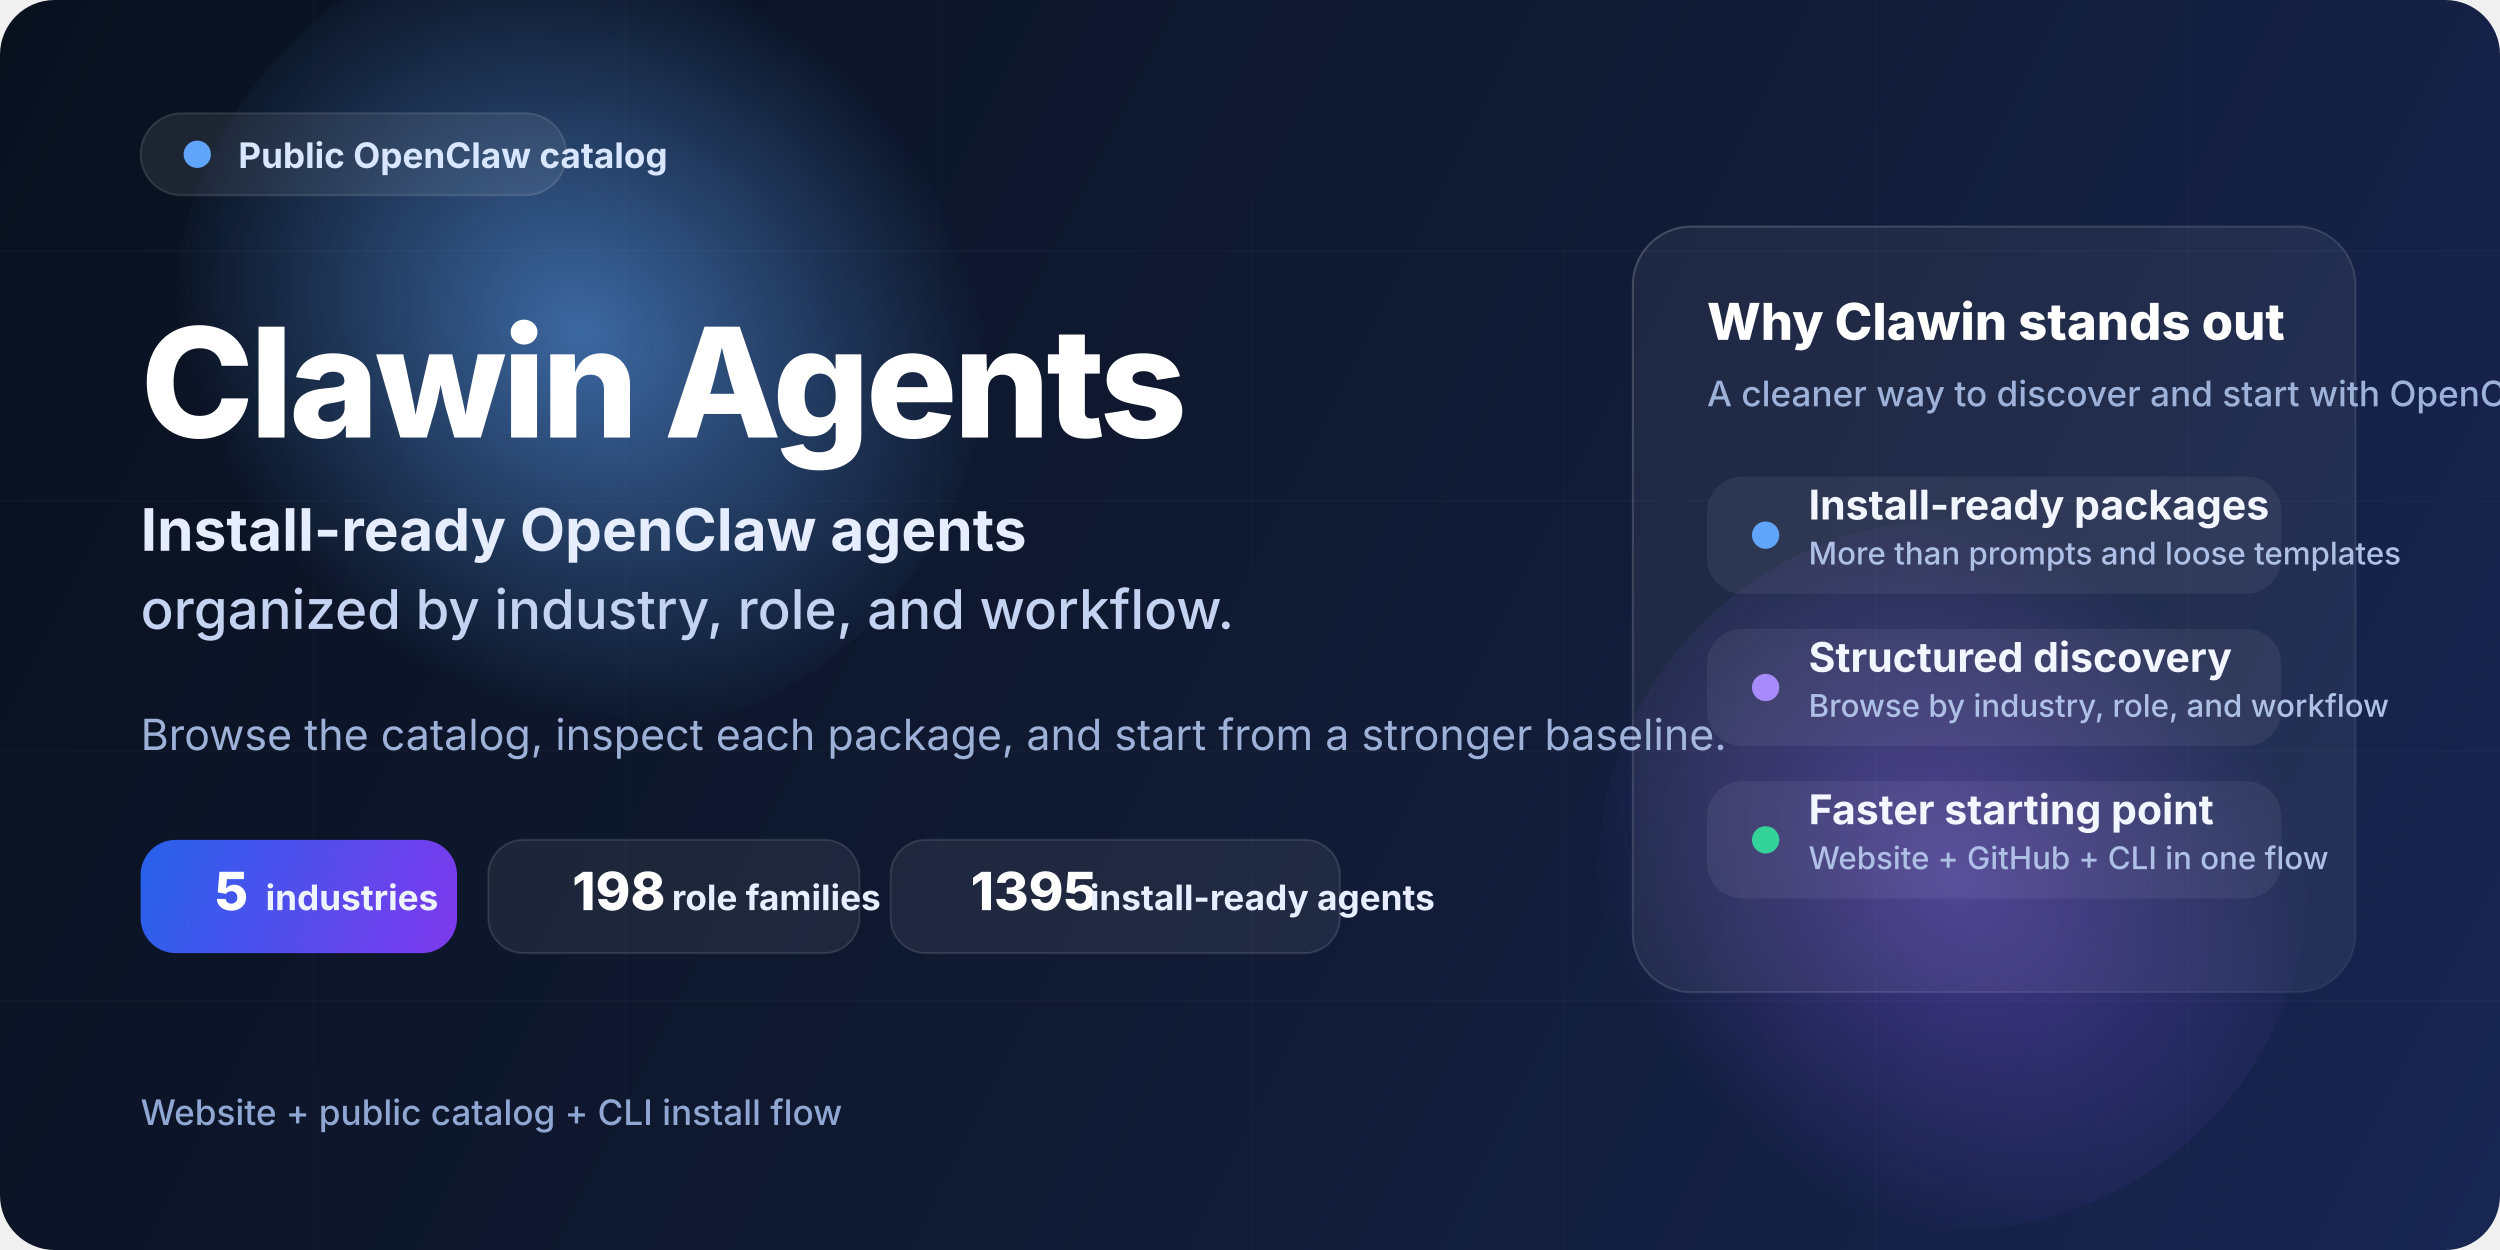
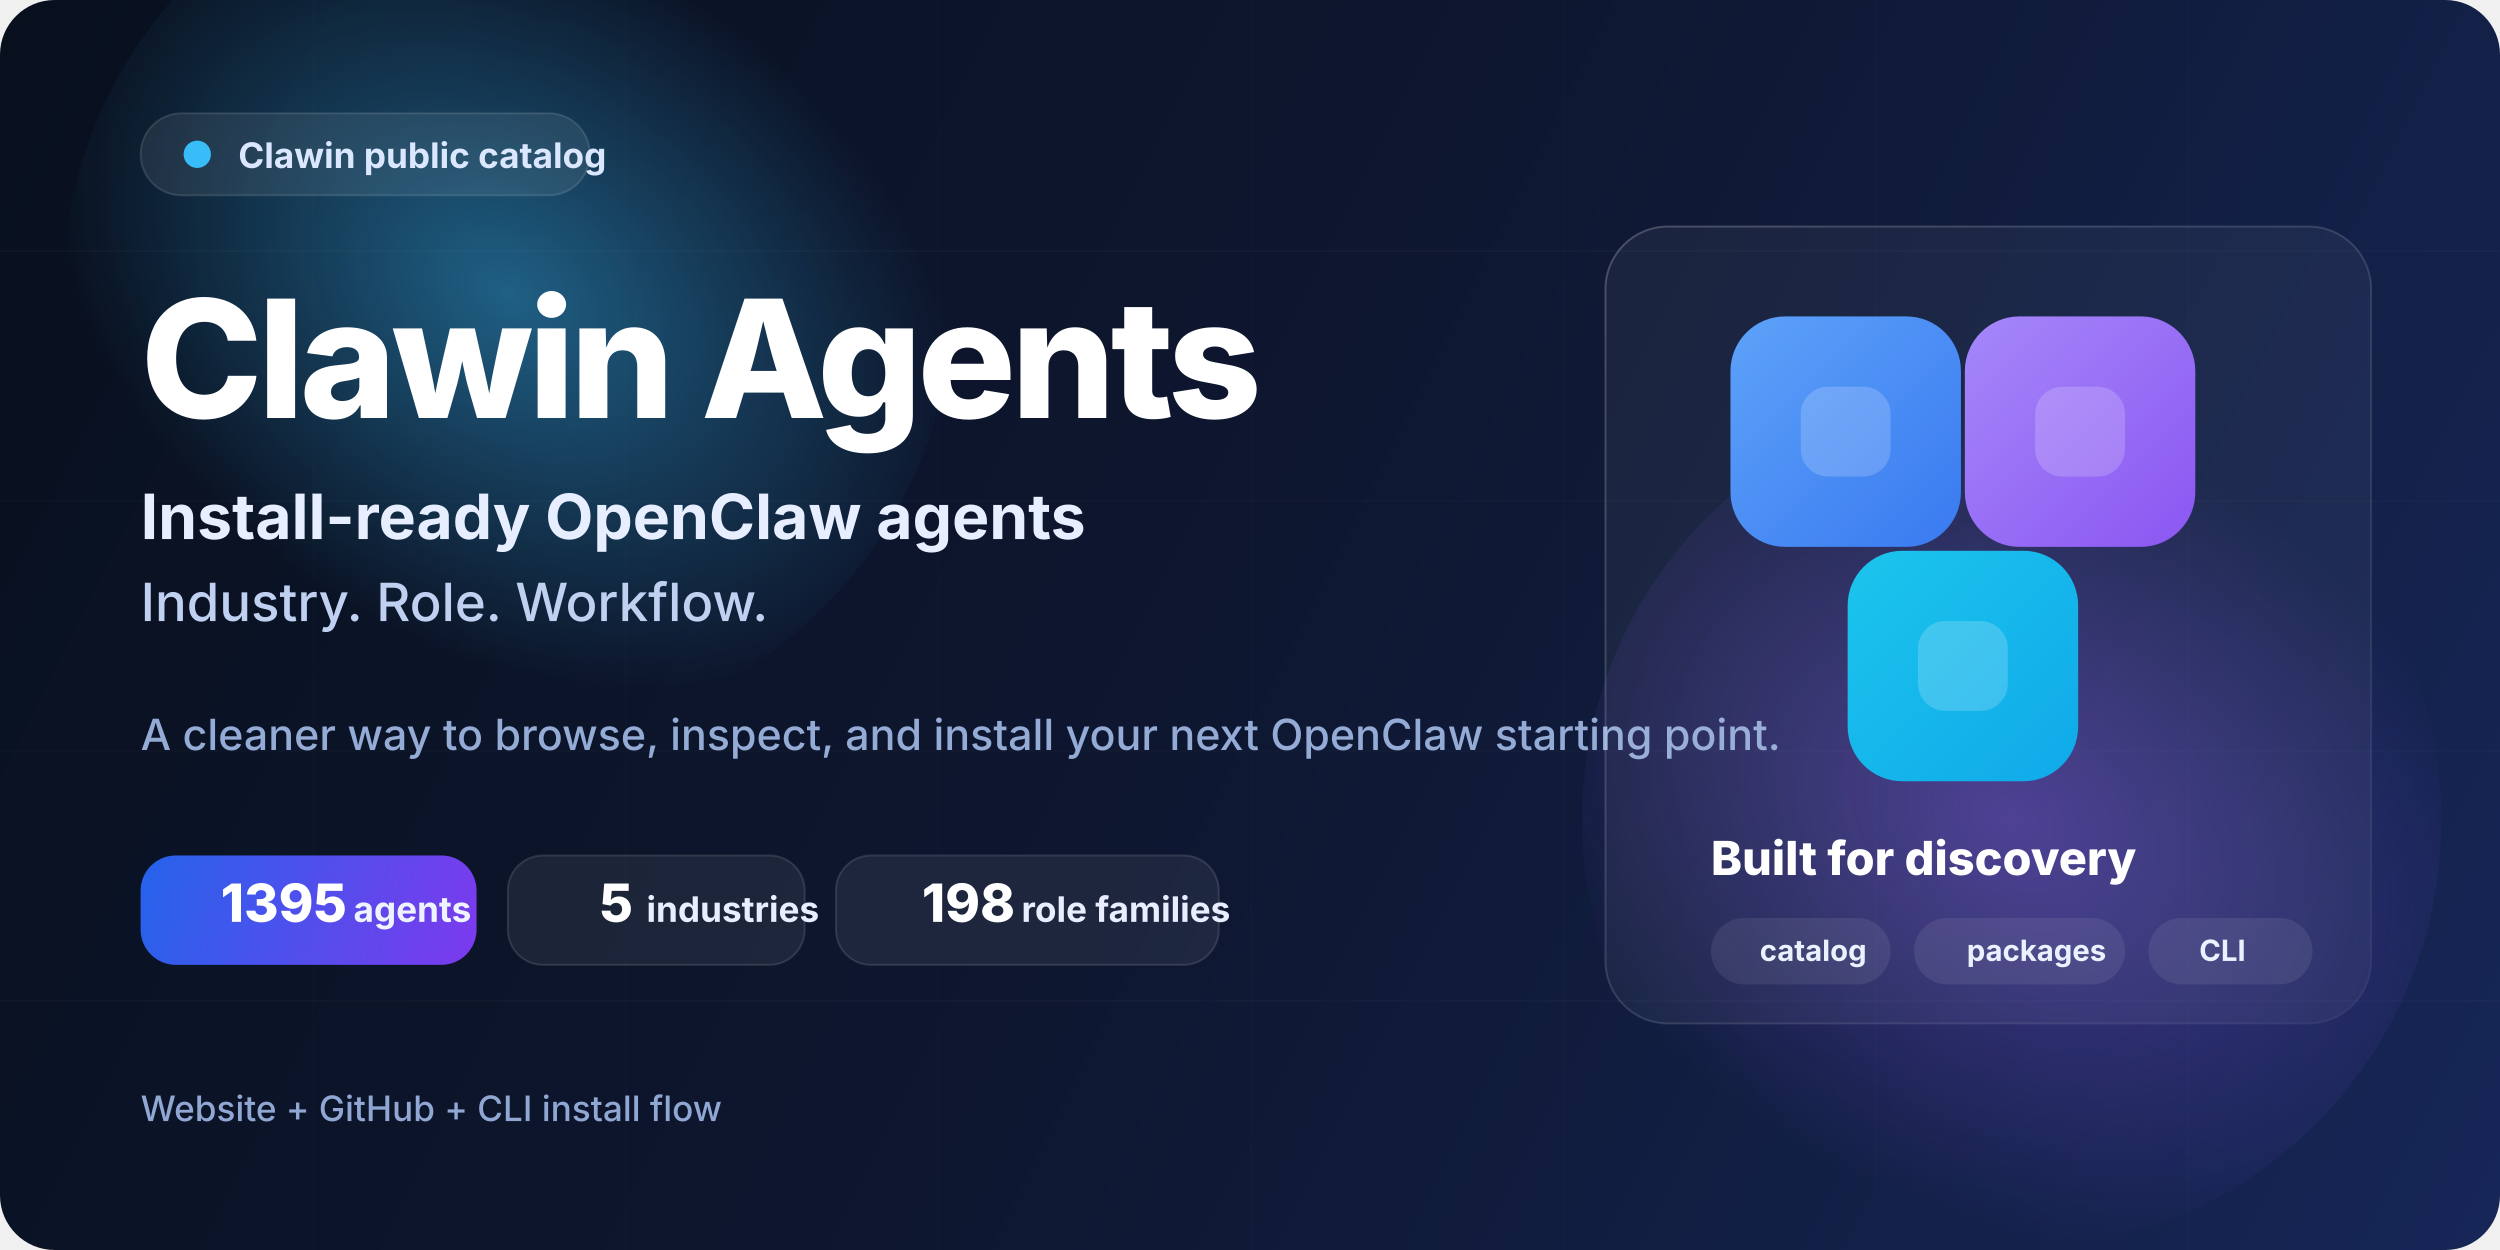
<svg xmlns="http://www.w3.org/2000/svg" width="1280" height="640" viewBox="0 0 1280 640" fill="none" role="img" aria-labelledby="title desc">
  <defs>
    <linearGradient id="bg" x1="0" y1="0" x2="1280" y2="640" gradientUnits="userSpaceOnUse">
-       <stop stop-color="#09111F" />
-       <stop offset="0.52" stop-color="#101A33" />
-       <stop offset="1" stop-color="#182653" />
+       <stop stop-color="#08101E" />
+       <stop offset="0.5" stop-color="#0E1730" />
+       <stop offset="1" stop-color="#162657" />
    </linearGradient>
-     <radialGradient id="glowA" cx="0" cy="0" r="1" gradientUnits="userSpaceOnUse" gradientTransform="translate(298 170) rotate(38.8) scale(224 188)">
-       <stop stop-color="#60A5FA" stop-opacity="0.58" />
-       <stop offset="1" stop-color="#60A5FA" stop-opacity="0" />
+     <radialGradient id="glowBlue" cx="0" cy="0" r="1" gradientUnits="userSpaceOnUse" gradientTransform="translate(260 150) rotate(34) scale(250 180)">
+       <stop stop-color="#38BDF8" stop-opacity="0.45" />
+       <stop offset="1" stop-color="#38BDF8" stop-opacity="0" />
    </radialGradient>
-     <radialGradient id="glowB" cx="0" cy="0" r="1" gradientUnits="userSpaceOnUse" gradientTransform="translate(1000 448) rotate(48.2) scale(218 170)">
+     <radialGradient id="glowPurple" cx="0" cy="0" r="1" gradientUnits="userSpaceOnUse" gradientTransform="translate(1030 420) rotate(28) scale(270 200)">
      <stop stop-color="#8B5CF6" stop-opacity="0.42" />
      <stop offset="1" stop-color="#8B5CF6" stop-opacity="0" />
    </radialGradient>
-     <linearGradient id="primaryPill" x1="70" y1="430" x2="230" y2="488" gradientUnits="userSpaceOnUse">
+     <linearGradient id="brandA" x1="878" y1="154" x2="1068" y2="344" gradientUnits="userSpaceOnUse">
+       <stop stop-color="#60A5FA" />
+       <stop offset="1" stop-color="#2563EB" />
+     </linearGradient>
+     <linearGradient id="brandB" x1="938" y1="214" x2="1130" y2="406" gradientUnits="userSpaceOnUse">
+       <stop stop-color="#A78BFA" />
+       <stop offset="1" stop-color="#7C3AED" />
+     </linearGradient>
+     <linearGradient id="brandC" x1="838" y1="274" x2="1030" y2="466" gradientUnits="userSpaceOnUse">
+       <stop stop-color="#22D3EE" />
+       <stop offset="1" stop-color="#0EA5E9" />
+     </linearGradient>
+     <linearGradient id="cta" x1="72" y1="438" x2="244" y2="494" gradientUnits="userSpaceOnUse">
      <stop stop-color="#2563EB" />
      <stop offset="1" stop-color="#7C3AED" />
    </linearGradient>
-     <linearGradient id="cardStroke" x1="820" y1="122" x2="1188" y2="506" gradientUnits="userSpaceOnUse">
-       <stop stop-color="white" stop-opacity="0.2" />
-       <stop offset="1" stop-color="white" stop-opacity="0.06" />
+     <linearGradient id="stroke" x1="810" y1="118" x2="1212" y2="520" gradientUnits="userSpaceOnUse">
+       <stop stop-color="white" stop-opacity="0.22" />
+       <stop offset="1" stop-color="white" stop-opacity="0.05" />
    </linearGradient>
  </defs>
  <rect width="1280" height="640" rx="28" fill="url(#bg)" />
-   <g opacity="0.18">
+   <g opacity="0.16">
    <path d="M0 128.5H1280" stroke="white" stroke-opacity="0.12" />
-     <path d="M0 256.5H1280" stroke="white" stroke-opacity="0.08" />
-     <path d="M0 384.5H1280" stroke="white" stroke-opacity="0.08" />
+     <path d="M0 256.5H1280" stroke="white" stroke-opacity="0.07" />
+     <path d="M0 384.5H1280" stroke="white" stroke-opacity="0.07" />
    <path d="M0 512.5H1280" stroke="white" stroke-opacity="0.12" />
-     <path d="M160.5 0V640" stroke="white" stroke-opacity="0.06" />
-     <path d="M320.5 0V640" stroke="white" stroke-opacity="0.06" />
-     <path d="M480.5 0V640" stroke="white" stroke-opacity="0.06" />
-     <path d="M640.5 0V640" stroke="white" stroke-opacity="0.06" />
-     <path d="M800.5 0V640" stroke="white" stroke-opacity="0.06" />
-     <path d="M960.5 0V640" stroke="white" stroke-opacity="0.06" />
-     <path d="M1120.5 0V640" stroke="white" stroke-opacity="0.06" />
+     <path d="M160.5 0V640" stroke="white" stroke-opacity="0.05" />
+     <path d="M320.5 0V640" stroke="white" stroke-opacity="0.05" />
+     <path d="M480.5 0V640" stroke="white" stroke-opacity="0.05" />
+     <path d="M640.5 0V640" stroke="white" stroke-opacity="0.05" />
+     <path d="M800.5 0V640" stroke="white" stroke-opacity="0.05" />
+     <path d="M960.5 0V640" stroke="white" stroke-opacity="0.05" />
+     <path d="M1120.5 0V640" stroke="white" stroke-opacity="0.05" />
  </g>
-   <circle cx="298" cy="170" r="210" fill="url(#glowA)" />
-   <circle cx="1000" cy="448" r="182" fill="url(#glowB)" />
+   <circle cx="260" cy="150" r="228" fill="url(#glowBlue)" />
+   <circle cx="1030" cy="420" r="220" fill="url(#glowPurple)" />
+   <rect x="72" y="58" width="230" height="42" rx="21" fill="white" fill-opacity="0.08" stroke="white" stroke-opacity="0.12" />
+   <circle cx="101" cy="79" r="7" fill="#38BDF8" />
+   <text x="122" y="86" fill="#DBE7FF" font-family="Segoe UI, Inter, Arial, sans-serif" font-size="18" font-weight="700">Clawin public catalog</text>
+   <text x="72" y="214" fill="white" font-family="Segoe UI, Inter, Arial, sans-serif" font-size="84" font-weight="800" letter-spacing="-2.4">Clawin Agents</text>
+   <text x="72" y="276" fill="#E7EEFF" font-family="Segoe UI, Inter, Arial, sans-serif" font-size="32" font-weight="700">Install-ready OpenClaw agents</text>
+   <text x="72" y="318" fill="#BFD0F0" font-family="Segoe UI, Inter, Arial, sans-serif" font-size="27" font-weight="500">Industry. Role. Workflow.</text>
+   <text x="72" y="384" fill="#94ABD6" font-family="Segoe UI, Inter, Arial, sans-serif" font-size="22" font-weight="500">A cleaner way to browse, inspect, and install your next OpenClaw starting point.</text>
  <g>
-     <rect x="72" y="58" width="218" height="42" rx="21" fill="white" fill-opacity="0.08" stroke="white" stroke-opacity="0.12" />
-     <circle cx="101" cy="79" r="7" fill="#60A5FA" />
-     <text x="122" y="86" fill="#D8E6FF" font-family="Segoe UI, Inter, Arial, sans-serif" font-size="18" font-weight="700">Public OpenClaw catalog</text>
+     <rect x="72" y="438" width="172" height="56" rx="18" fill="url(#cta)" />
+     <text x="113" y="472" fill="white" font-family="Segoe UI, Inter, Arial, sans-serif" font-size="27" font-weight="800">1395</text>
+     <text x="181" y="472" fill="#EEF4FF" font-family="Segoe UI, Inter, Arial, sans-serif" font-size="18" font-weight="700">agents</text>
+     <rect x="260" y="438" width="152" height="56" rx="18" fill="white" fill-opacity="0.07" stroke="white" stroke-opacity="0.12" />
+     <text x="307" y="472" fill="white" font-family="Segoe UI, Inter, Arial, sans-serif" font-size="27" font-weight="800">5</text>
+     <text x="331" y="472" fill="#E8EEFF" font-family="Segoe UI, Inter, Arial, sans-serif" font-size="18" font-weight="700">industries</text>
+     <rect x="428" y="438" width="196" height="56" rx="18" fill="white" fill-opacity="0.07" stroke="white" stroke-opacity="0.12" />
+     <text x="472" y="472" fill="white" font-family="Segoe UI, Inter, Arial, sans-serif" font-size="27" font-weight="800">198</text>
+     <text x="523" y="472" fill="#E8EEFF" font-family="Segoe UI, Inter, Arial, sans-serif" font-size="18" font-weight="700">role families</text>
  </g>
  <g>
-     <text x="72" y="224" fill="white" font-family="Segoe UI, Inter, Arial, sans-serif" font-size="78" font-weight="800" letter-spacing="-2">Clawin Agents</text>
-     <text x="72" y="282" fill="#E5EDFF" font-family="Segoe UI, Inter, Arial, sans-serif" font-size="30" font-weight="650">Install-ready OpenClaw agents</text>
-     <text x="72" y="322" fill="#C4D3F1" font-family="Segoe UI, Inter, Arial, sans-serif" font-size="28" font-weight="500">organized by industry, role, and workflow.</text>
-     <text x="72" y="384" fill="#9EB2D9" font-family="Segoe UI, Inter, Arial, sans-serif" font-size="22" font-weight="400">Browse the catalog, inspect each package, and start from a stronger baseline.</text>
-   </g>
-   <g>
-     <rect x="72" y="430" width="162" height="58" rx="18" fill="url(#primaryPill)" />
-     <text x="110" y="466" fill="white" font-family="Segoe UI, Inter, Arial, sans-serif" font-size="27" font-weight="800">5</text>
-     <text x="136" y="466" fill="#EEF4FF" font-family="Segoe UI, Inter, Arial, sans-serif" font-size="18" font-weight="700">industries</text>
-     <rect x="250" y="430" width="190" height="58" rx="18" fill="white" fill-opacity="0.07" stroke="white" stroke-opacity="0.12" />
-     <text x="293" y="466" fill="white" font-family="Segoe UI, Inter, Arial, sans-serif" font-size="27" font-weight="800">198</text>
-     <text x="344" y="466" fill="#E7EEFF" font-family="Segoe UI, Inter, Arial, sans-serif" font-size="18" font-weight="700">role families</text>
-     <rect x="456" y="430" width="230" height="58" rx="18" fill="white" fill-opacity="0.07" stroke="white" stroke-opacity="0.12" />
-     <text x="497" y="466" fill="white" font-family="Segoe UI, Inter, Arial, sans-serif" font-size="27" font-weight="800">1395</text>
-     <text x="558" y="466" fill="#E7EEFF" font-family="Segoe UI, Inter, Arial, sans-serif" font-size="18" font-weight="700">install-ready agents</text>
-   </g>
-   <g>
-     <rect x="836" y="116" width="370" height="392" rx="30" fill="white" fill-opacity="0.06" stroke="url(#cardStroke)" />
-     <text x="874" y="174" fill="white" font-family="Segoe UI, Inter, Arial, sans-serif" font-size="26" font-weight="800">Why Clawin stands out</text>
-     <text x="874" y="208" fill="#9EB2D9" font-family="Segoe UI, Inter, Arial, sans-serif" font-size="18" font-weight="500">A cleaner way to discover and start with OpenClaw agents.</text>
+     <rect x="822" y="116" width="392" height="408" rx="32" fill="white" fill-opacity="0.05" stroke="url(#stroke)" />
    <g>
-       <rect x="874" y="244" width="294" height="60" rx="18" fill="white" fill-opacity="0.06" />
-       <circle cx="904" cy="274" r="7" fill="#60A5FA" />
-       <text x="926" y="266" fill="#F2F6FF" font-family="Segoe UI, Inter, Arial, sans-serif" font-size="21" font-weight="750">Install-ready packages</text>
-       <text x="926" y="289" fill="#AFC0E6" font-family="Segoe UI, Inter, Arial, sans-serif" font-size="16" font-weight="500">More than prompts and loose templates</text>
+       <rect x="886" y="162" width="118" height="118" rx="28" fill="url(#brandA)" />
+       <rect x="1006" y="162" width="118" height="118" rx="28" fill="url(#brandB)" />
+       <rect x="946" y="282" width="118" height="118" rx="28" fill="url(#brandC)" />
+       <rect x="922" y="198" width="46" height="46" rx="14" fill="white" fill-opacity="0.18" />
+       <rect x="1042" y="198" width="46" height="46" rx="14" fill="white" fill-opacity="0.18" />
+       <rect x="982" y="318" width="46" height="46" rx="14" fill="white" fill-opacity="0.18" />
    </g>
+     <text x="876" y="448" fill="white" font-family="Segoe UI, Inter, Arial, sans-serif" font-size="24" font-weight="800">Built for discovery</text>
    <g>
-       <rect x="874" y="322" width="294" height="60" rx="18" fill="white" fill-opacity="0.06" />
-       <circle cx="904" cy="352" r="7" fill="#A78BFA" />
-       <text x="926" y="344" fill="#F2F6FF" font-family="Segoe UI, Inter, Arial, sans-serif" font-size="21" font-weight="750">Structured discovery</text>
-       <text x="926" y="367" fill="#AFC0E6" font-family="Segoe UI, Inter, Arial, sans-serif" font-size="16" font-weight="500">Browse by industry, role, and workflow</text>
-     </g>
-     <g>
-       <rect x="874" y="400" width="294" height="60" rx="18" fill="white" fill-opacity="0.06" />
-       <circle cx="904" cy="430" r="7" fill="#34D399" />
-       <text x="926" y="422" fill="#F2F6FF" font-family="Segoe UI, Inter, Arial, sans-serif" font-size="21" font-weight="750">Faster starting point</text>
-       <text x="926" y="445" fill="#AFC0E6" font-family="Segoe UI, Inter, Arial, sans-serif" font-size="16" font-weight="500">Website + GitHub + CLI in one flow</text>
+       <rect x="876" y="470" width="92" height="34" rx="17" fill="white" fill-opacity="0.08" />
+       <text x="901" y="492" fill="#EAF1FF" font-family="Segoe UI, Inter, Arial, sans-serif" font-size="15" font-weight="700">catalog</text>
+       <rect x="980" y="470" width="108" height="34" rx="17" fill="white" fill-opacity="0.08" />
+       <text x="1007" y="492" fill="#EAF1FF" font-family="Segoe UI, Inter, Arial, sans-serif" font-size="15" font-weight="700">packages</text>
+       <rect x="1100" y="470" width="84" height="34" rx="17" fill="white" fill-opacity="0.08" />
+       <text x="1126" y="492" fill="#EAF1FF" font-family="Segoe UI, Inter, Arial, sans-serif" font-size="15" font-weight="700">CLI</text>
    </g>
  </g>
-   <text x="72" y="576" fill="#91A7D3" font-family="Segoe UI, Inter, Arial, sans-serif" font-size="18" font-weight="500">Website + public catalog + CLI install flow</text>
+   <text x="72" y="574" fill="#90A7D4" font-family="Segoe UI, Inter, Arial, sans-serif" font-size="18" font-weight="500">Website + GitHub + CLI install flow</text>
</svg>
